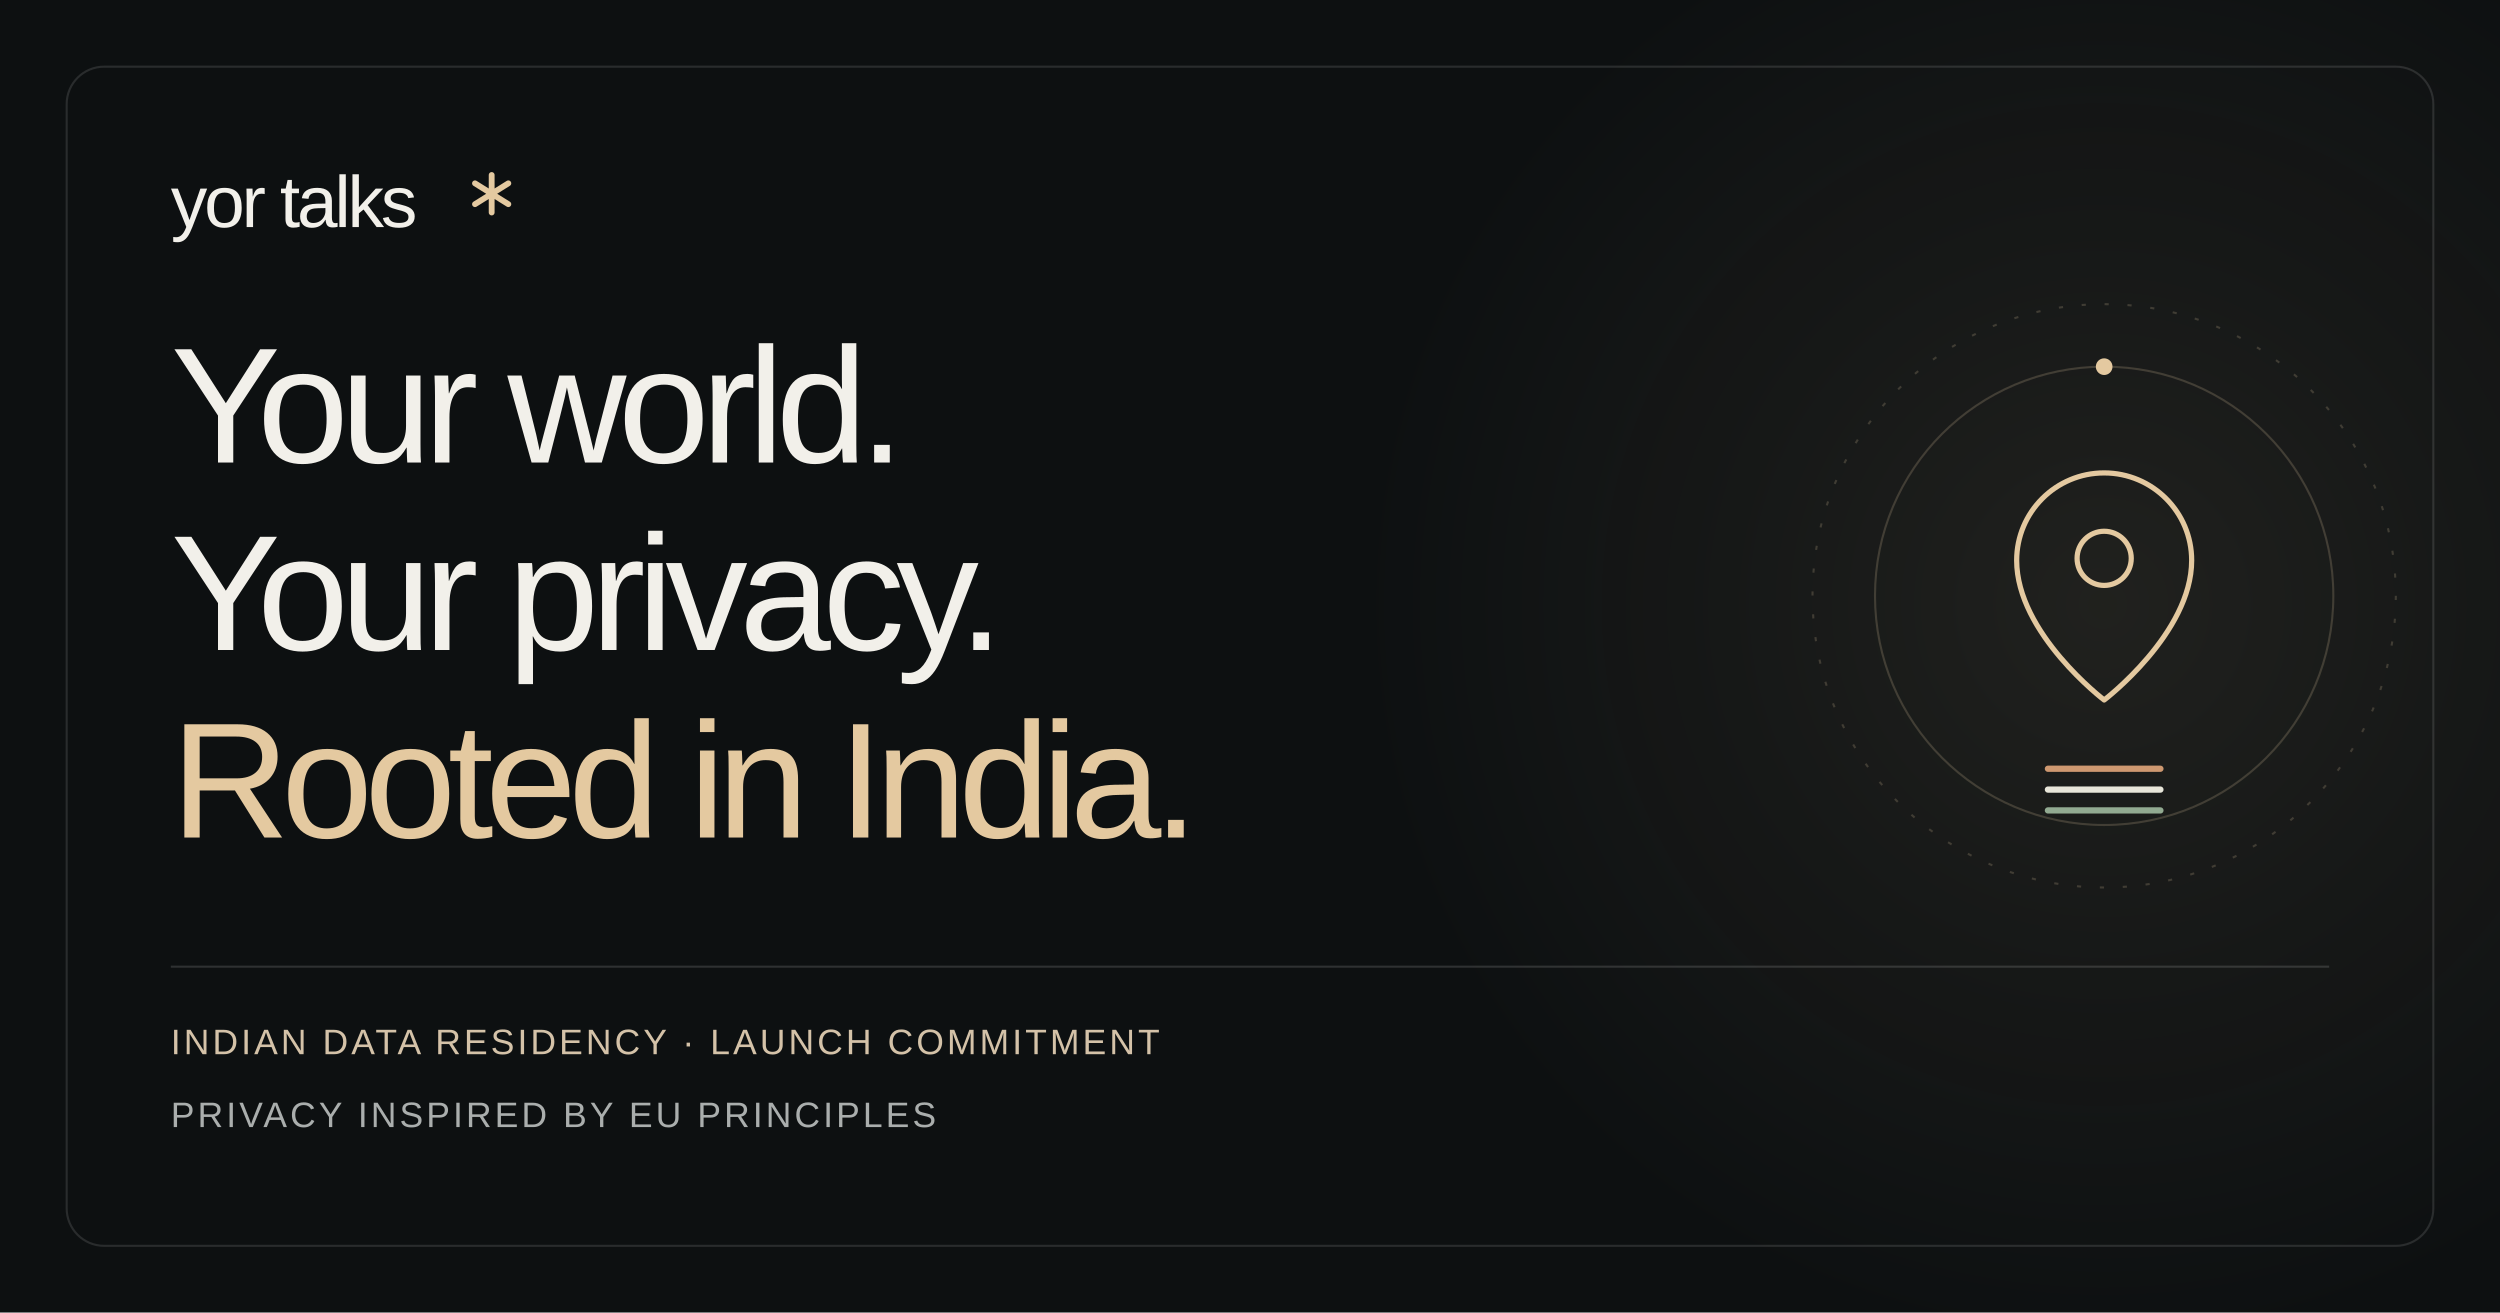
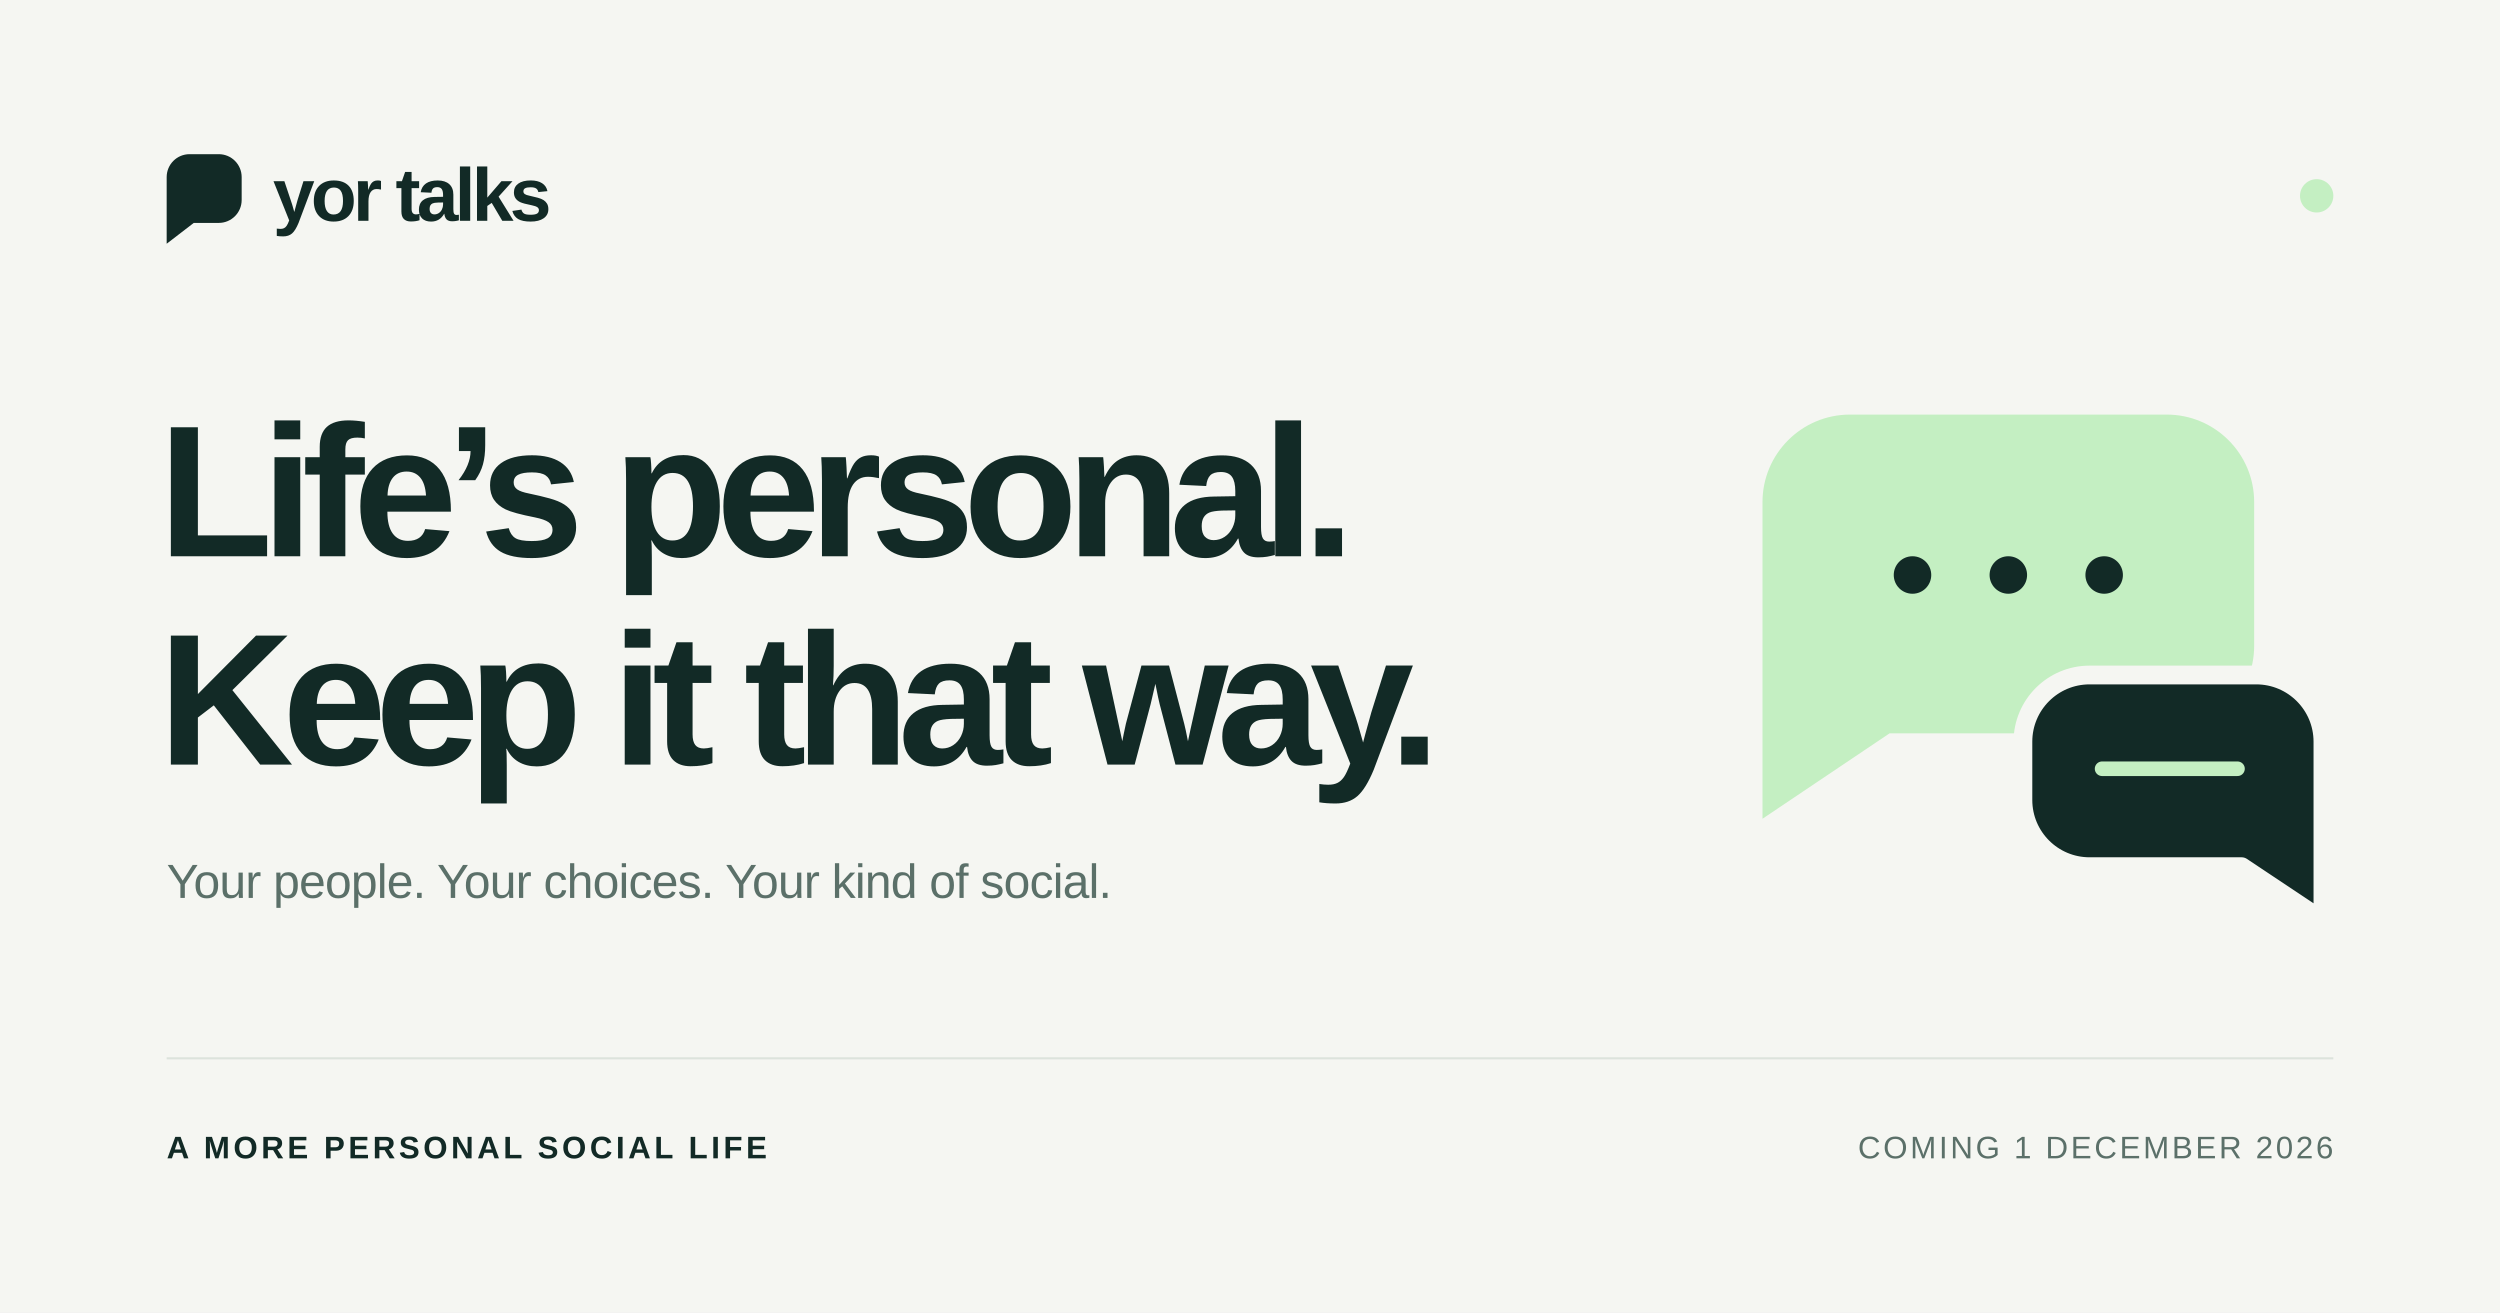
<svg xmlns="http://www.w3.org/2000/svg" width="1200" height="630" viewBox="0 0 1200 630" role="img" aria-labelledby="title description">
-   <defs>
-     <radialGradient id="glow">
-       <stop offset="0" stop-color="#e4c9a0" stop-opacity=".09" />
-       <stop offset="1" stop-color="#e4c9a0" stop-opacity="0" />
-     </radialGradient>
-   </defs>
-   <rect width="1200" height="630" fill="#0d1011" />
-   <circle cx="1010" cy="290" r="360" fill="url(#glow)" />
-   <rect x="32" y="32" width="1136" height="566" rx="18" fill="none" stroke="#ffffff" stroke-opacity=".12" />
-   <text x="82" y="109" fill="#f2f0ea" font-family="Arial, Helvetica, sans-serif" font-size="35" letter-spacing="-1.5">yor talks</text>
-   <g stroke="#e4c9a0" stroke-width="2.8" stroke-linecap="round" transform="translate(236 84)">
-     <path d="M0 0v18M-8 4l16 10M-8 14L8 4" />
+   <rect width="1200" height="630" fill="#f5f6f2" />
+   <g fill="#122a26">
+     <path d="M91 74h14a11 11 0 0 1 11 11v11a11 11 0 0 1-11 11H93l-13 10V85a11 11 0 0 1 11-11Z" />
+     <text x="131" y="106" font-family="Arial, Helvetica, sans-serif" font-size="36" font-weight="700" letter-spacing="-1.8">yor talks</text>
  </g>
-   <text x="82" y="222" fill="#f2f0ea" font-family="Arial, Helvetica, sans-serif" font-size="79" letter-spacing="-4">Your world.</text>
-   <text x="82" y="312" fill="#f2f0ea" font-family="Arial, Helvetica, sans-serif" font-size="79" letter-spacing="-4">Your privacy.</text>
-   <text x="82" y="402" fill="#e4c9a0" font-family="Arial, Helvetica, sans-serif" font-size="79" letter-spacing="-4">Rooted in India.</text>
-   <g fill="none" stroke="#e4c9a0" stroke-opacity=".20">
-     <circle cx="1010" cy="286" r="110" />
-     <circle cx="1010" cy="286" r="140" stroke-dasharray="2 9" />
+   <circle cx="1112" cy="94" r="8" fill="#c4efc2" />
+   <g fill="#122a26" font-family="Arial, Helvetica, sans-serif" font-weight="700" font-size="90" letter-spacing="-5.5">
+     <text x="76" y="267">Life’s personal.</text>
+     <text x="76" y="367">Keep it that way.</text>
  </g>
-   <g fill="none" stroke="#e4c9a0" stroke-width="2.5" stroke-linecap="round" stroke-linejoin="round">
-     <path d="M1052 269c0 35-42 67-42 67s-42-32-42-67a42 42 0 1 1 84 0Z" />
-     <circle cx="1010" cy="268" r="13" />
+   <text x="80" y="431" fill="#5b7069" font-family="Arial, Helvetica, sans-serif" font-size="23" letter-spacing="-.35">Your people. Your choices. Your kind of social.</text>
+   <g transform="translate(846 199)">
+     <path d="M42 0h152a42 42 0 0 1 42 42v69a42 42 0 0 1-42 42H61l-61 41V42A42 42 0 0 1 42 0Z" fill="#c4efc2" />
+     <g fill="#122a26">
+       <circle cx="72" cy="77" r="9" />
+       <circle cx="118" cy="77" r="9" />
+       <circle cx="164" cy="77" r="9" />
+     </g>
+     <path d="M157 125h80a32 32 0 0 1 32 32v86l-39-26h-73a32 32 0 0 1-32-32v-28a32 32 0 0 1 32-32Z" fill="#122a26" stroke="#f5f6f2" stroke-width="9" stroke-linejoin="round" />
+     <path d="M163 170h65" fill="none" stroke="#c4efc2" stroke-width="7" stroke-linecap="round" />
  </g>
-   <circle cx="1010" cy="176" r="4" fill="#e4c9a0" />
-   <g stroke-width="3" stroke-linecap="round">
-     <path d="M983 369h54" stroke="#ce9870" />
-     <path d="M983 379h54" stroke="#e8e6da" />
-     <path d="M983 389h54" stroke="#92aa91" />
-   </g>
-   <path d="M82 464h1036" stroke="#ffffff" stroke-opacity=".14" />
-   <text x="82" y="506" fill="#d4c2a8" font-family="Arial, Helvetica, sans-serif" font-size="17" letter-spacing="1.5">INDIAN DATA RESIDENCY · LAUNCH COMMITMENT</text>
-   <text x="82" y="541" fill="#aaaead" font-family="Arial, Helvetica, sans-serif" font-size="17" letter-spacing="1.5">PRIVACY INSPIRED BY EU PRINCIPLES</text>
+   <path d="M80 508h1040" fill="none" stroke="#dce3dc" />
+   <text x="80" y="556" fill="#122a26" font-family="Arial, Helvetica, sans-serif" font-size="15" font-weight="700" letter-spacing="1.7">A MORE PERSONAL SOCIAL LIFE</text>
+   <text x="1120" y="556" text-anchor="end" fill="#5b7069" font-family="Arial, Helvetica, sans-serif" font-size="15" letter-spacing="1.3">COMING 1 DECEMBER 2026</text>
</svg>
